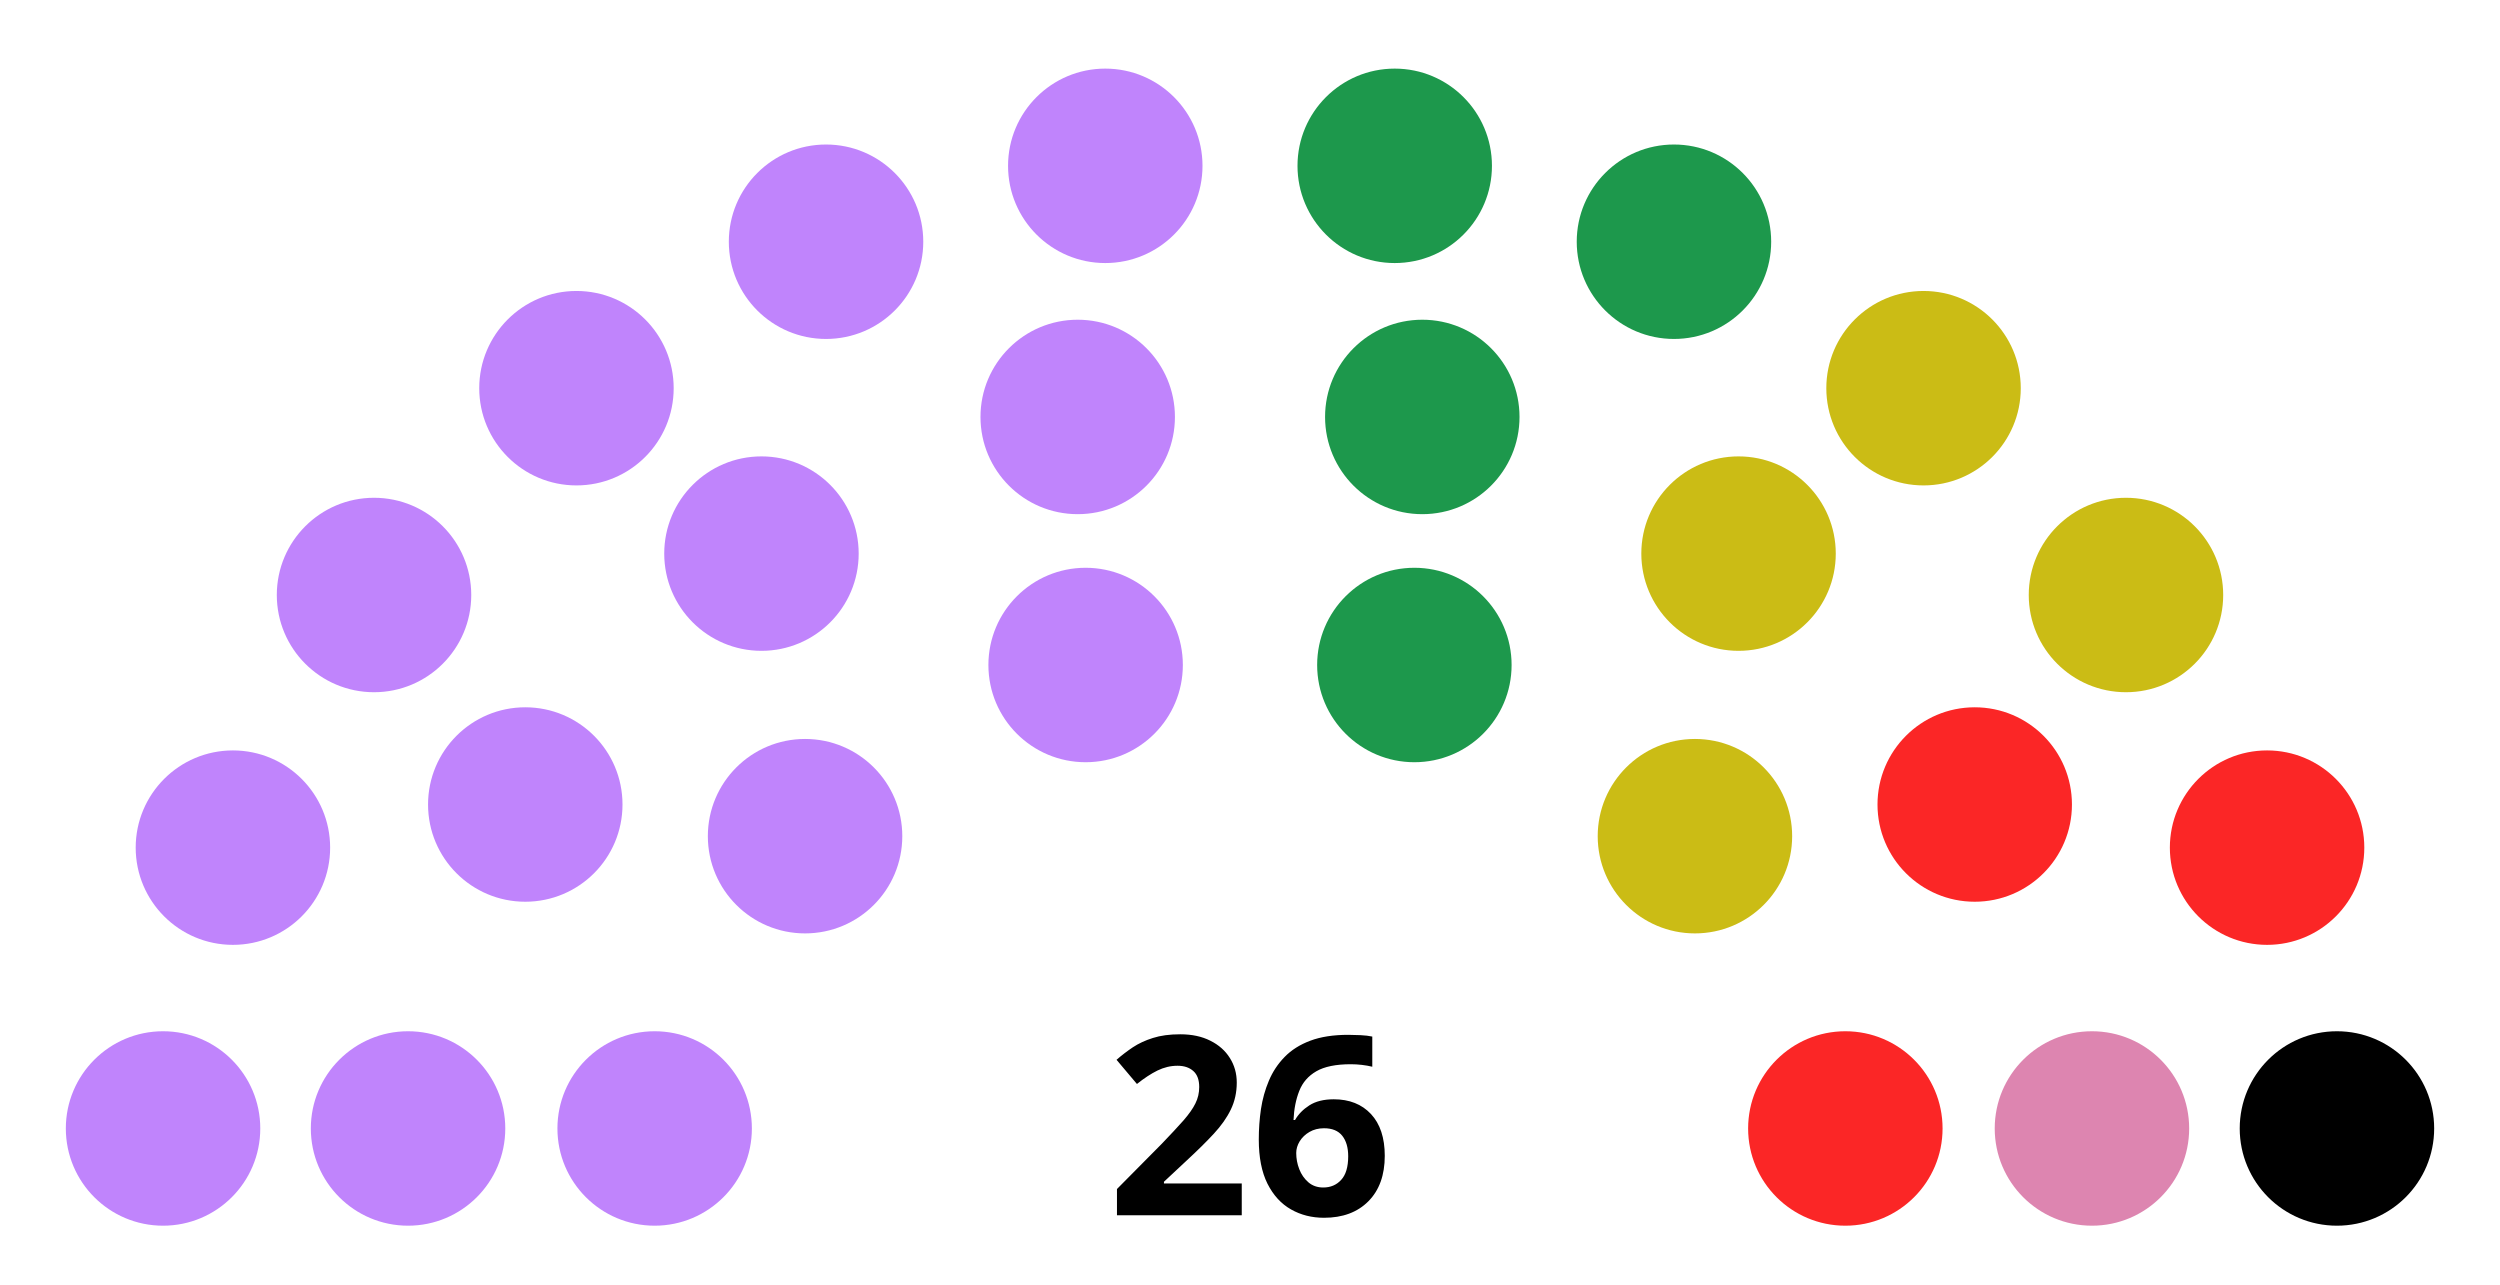
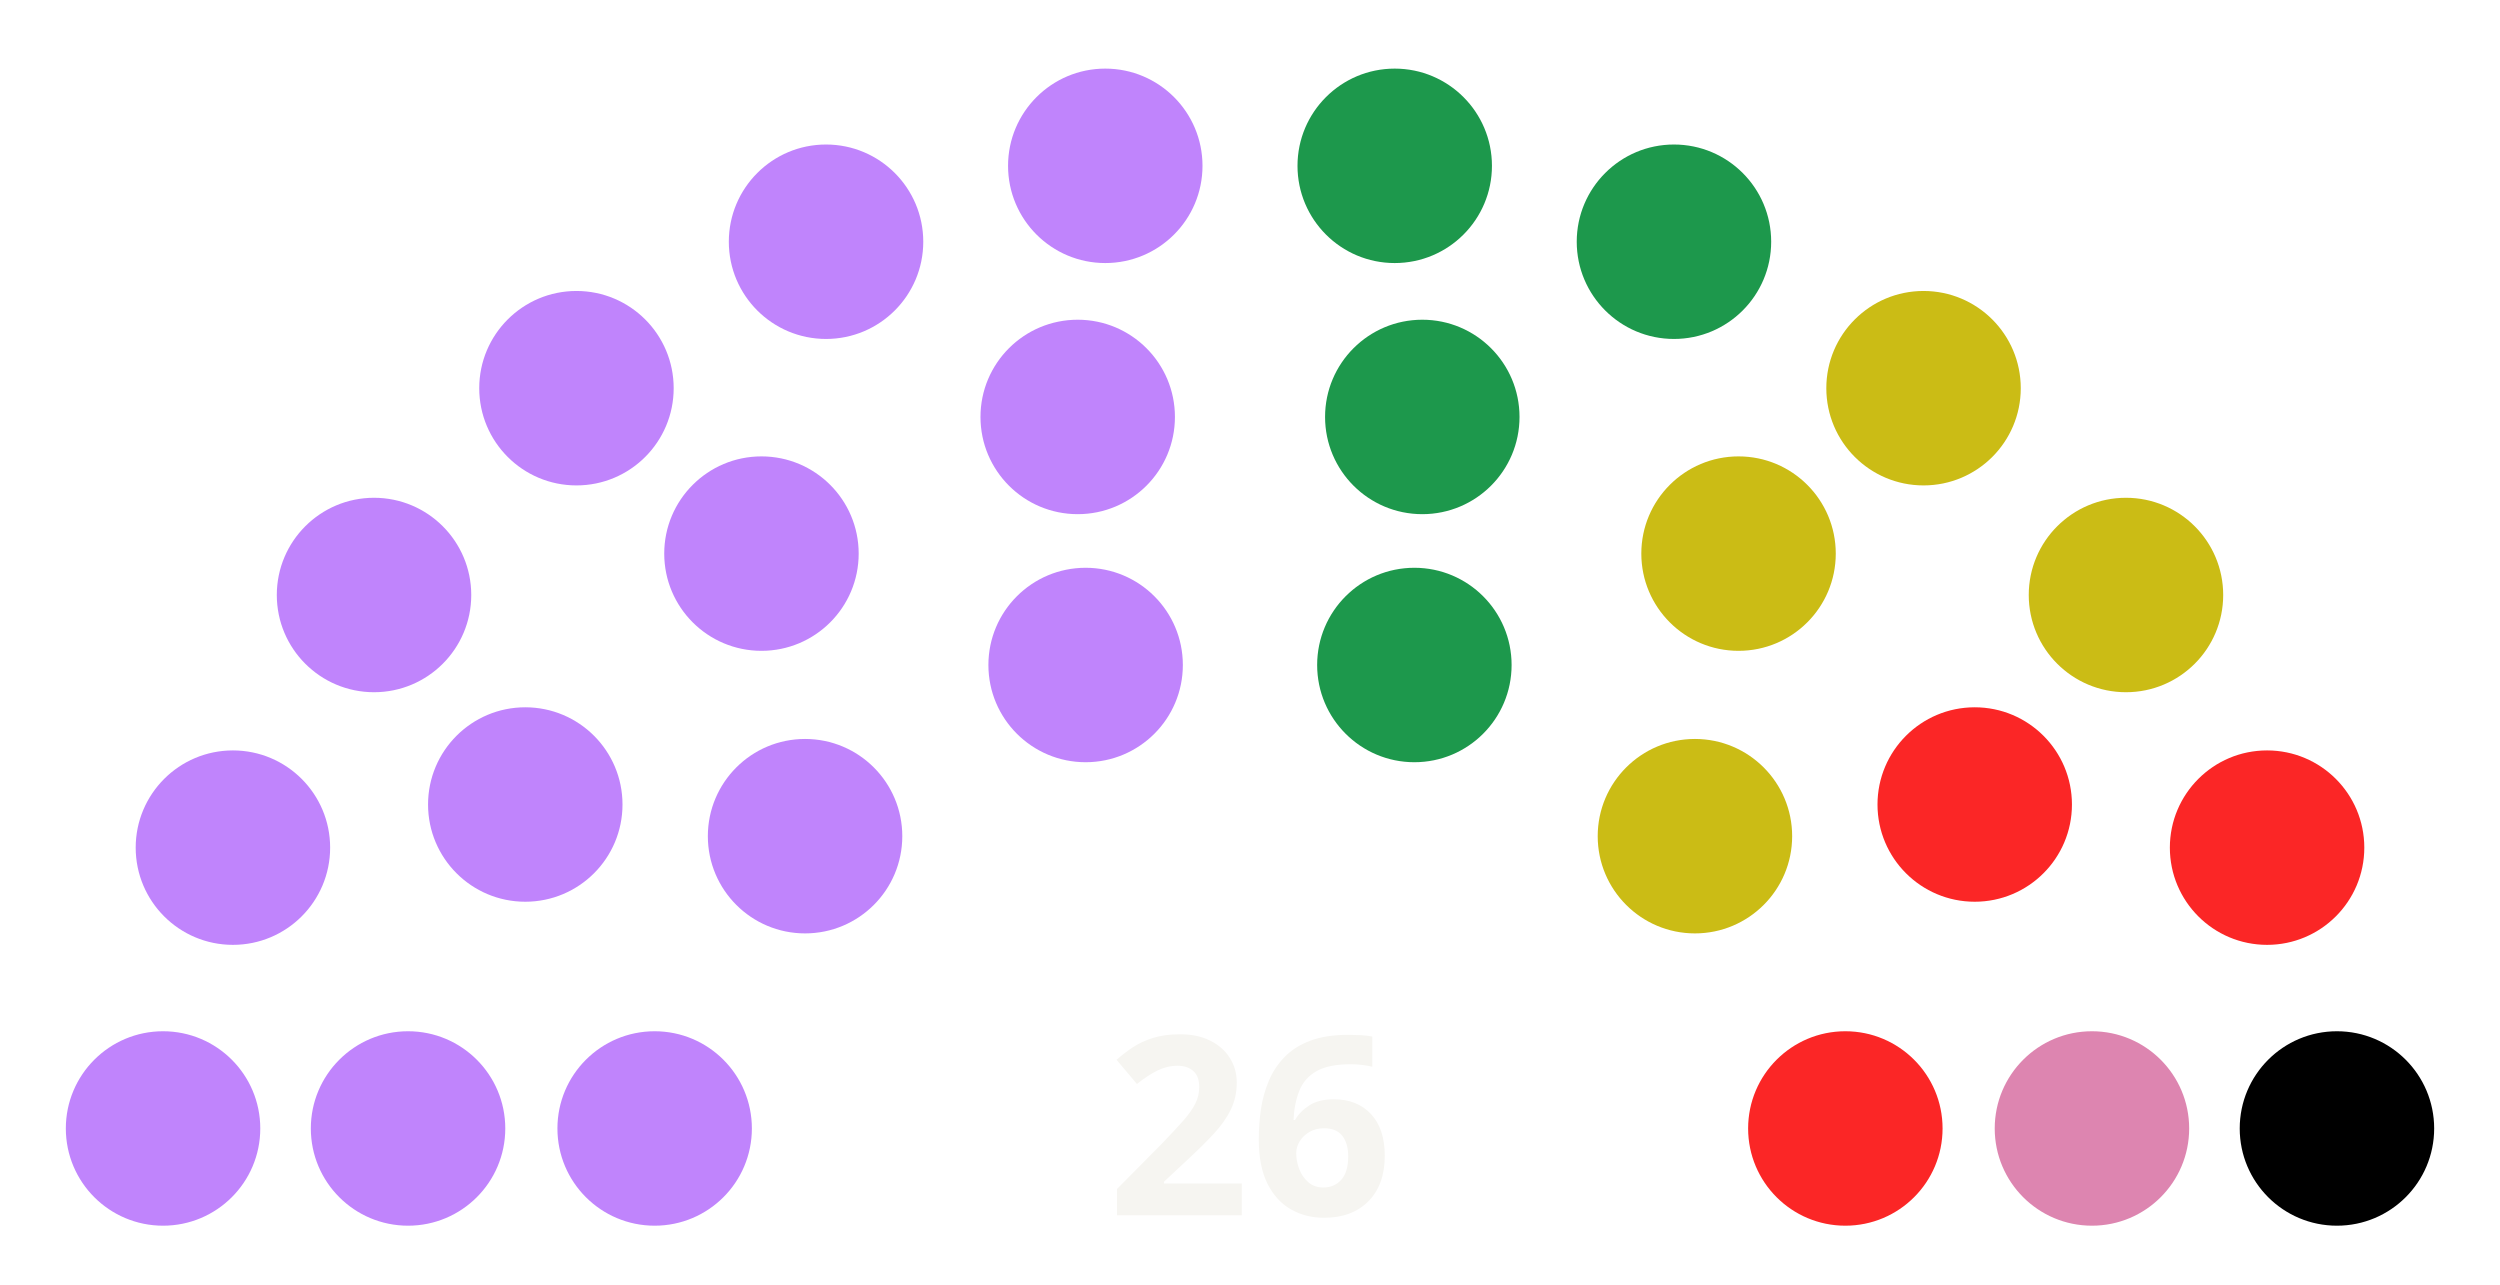
<svg xmlns="http://www.w3.org/2000/svg" version="1.1" width="360.0" height="185.0">
-   <text x="180.0" y="175.0" style="font-size:36px;font-weight:bold;text-align:center;text-anchor:middle;font-family:sans-serif">26</text>
+   <text x="180.0" y="175.0" style="font-size:36px;font-weight:bold;text-align:center;text-anchor:middle;font-family:sans-serif;fill:#f6f5f1">26</text>
  <g style="fill:#c084fc" id="0-Liste-Logan-FERREIRA">
    <circle cx="23.48" cy="162.50" r="14.00" />
    <circle cx="58.76" cy="162.50" r="14.00" />
    <circle cx="94.27" cy="162.50" r="14.00" />
    <circle cx="33.54" cy="122.06" r="14.00" />
    <circle cx="75.64" cy="115.85" r="14.00" />
    <circle cx="53.86" cy="85.68" r="14.00" />
    <circle cx="115.93" cy="120.41" r="14.00" />
    <circle cx="83.01" cy="55.90" r="14.00" />
    <circle cx="109.65" cy="79.72" r="14.00" />
    <circle cx="118.95" cy="34.81" r="14.00" />
    <circle cx="156.33" cy="95.76" r="14.00" />
    <circle cx="155.19" cy="60.04" r="14.00" />
    <circle cx="159.16" cy="23.88" r="14.00" />
  </g>
  <g style="fill:#1d984c" id="1-Party-2">
    <circle cx="200.84" cy="23.88" r="14.00" />
    <circle cx="204.81" cy="60.04" r="14.00" />
    <circle cx="203.67" cy="95.76" r="14.00" />
    <circle cx="241.05" cy="34.81" r="14.00" />
  </g>
  <g style="fill:#cbbc15" id="2-Party-3">
    <circle cx="250.35" cy="79.72" r="14.00" />
    <circle cx="276.99" cy="55.90" r="14.00" />
    <circle cx="244.07" cy="120.41" r="14.00" />
    <circle cx="306.14" cy="85.68" r="14.00" />
  </g>
  <g style="fill:#fb2626" id="3-Party-4">
    <circle cx="284.36" cy="115.85" r="14.00" />
    <circle cx="326.46" cy="122.06" r="14.00" />
    <circle cx="265.73" cy="162.50" r="14.00" />
  </g>
  <g style="fill:#dd85b0" id="4-Party-5">
    <circle cx="301.24" cy="162.50" r="14.00" />
  </g>
  <g style="fill:#000000" id="5-Party-6">
    <circle cx="336.52" cy="162.50" r="14.00" />
  </g>
</svg>
